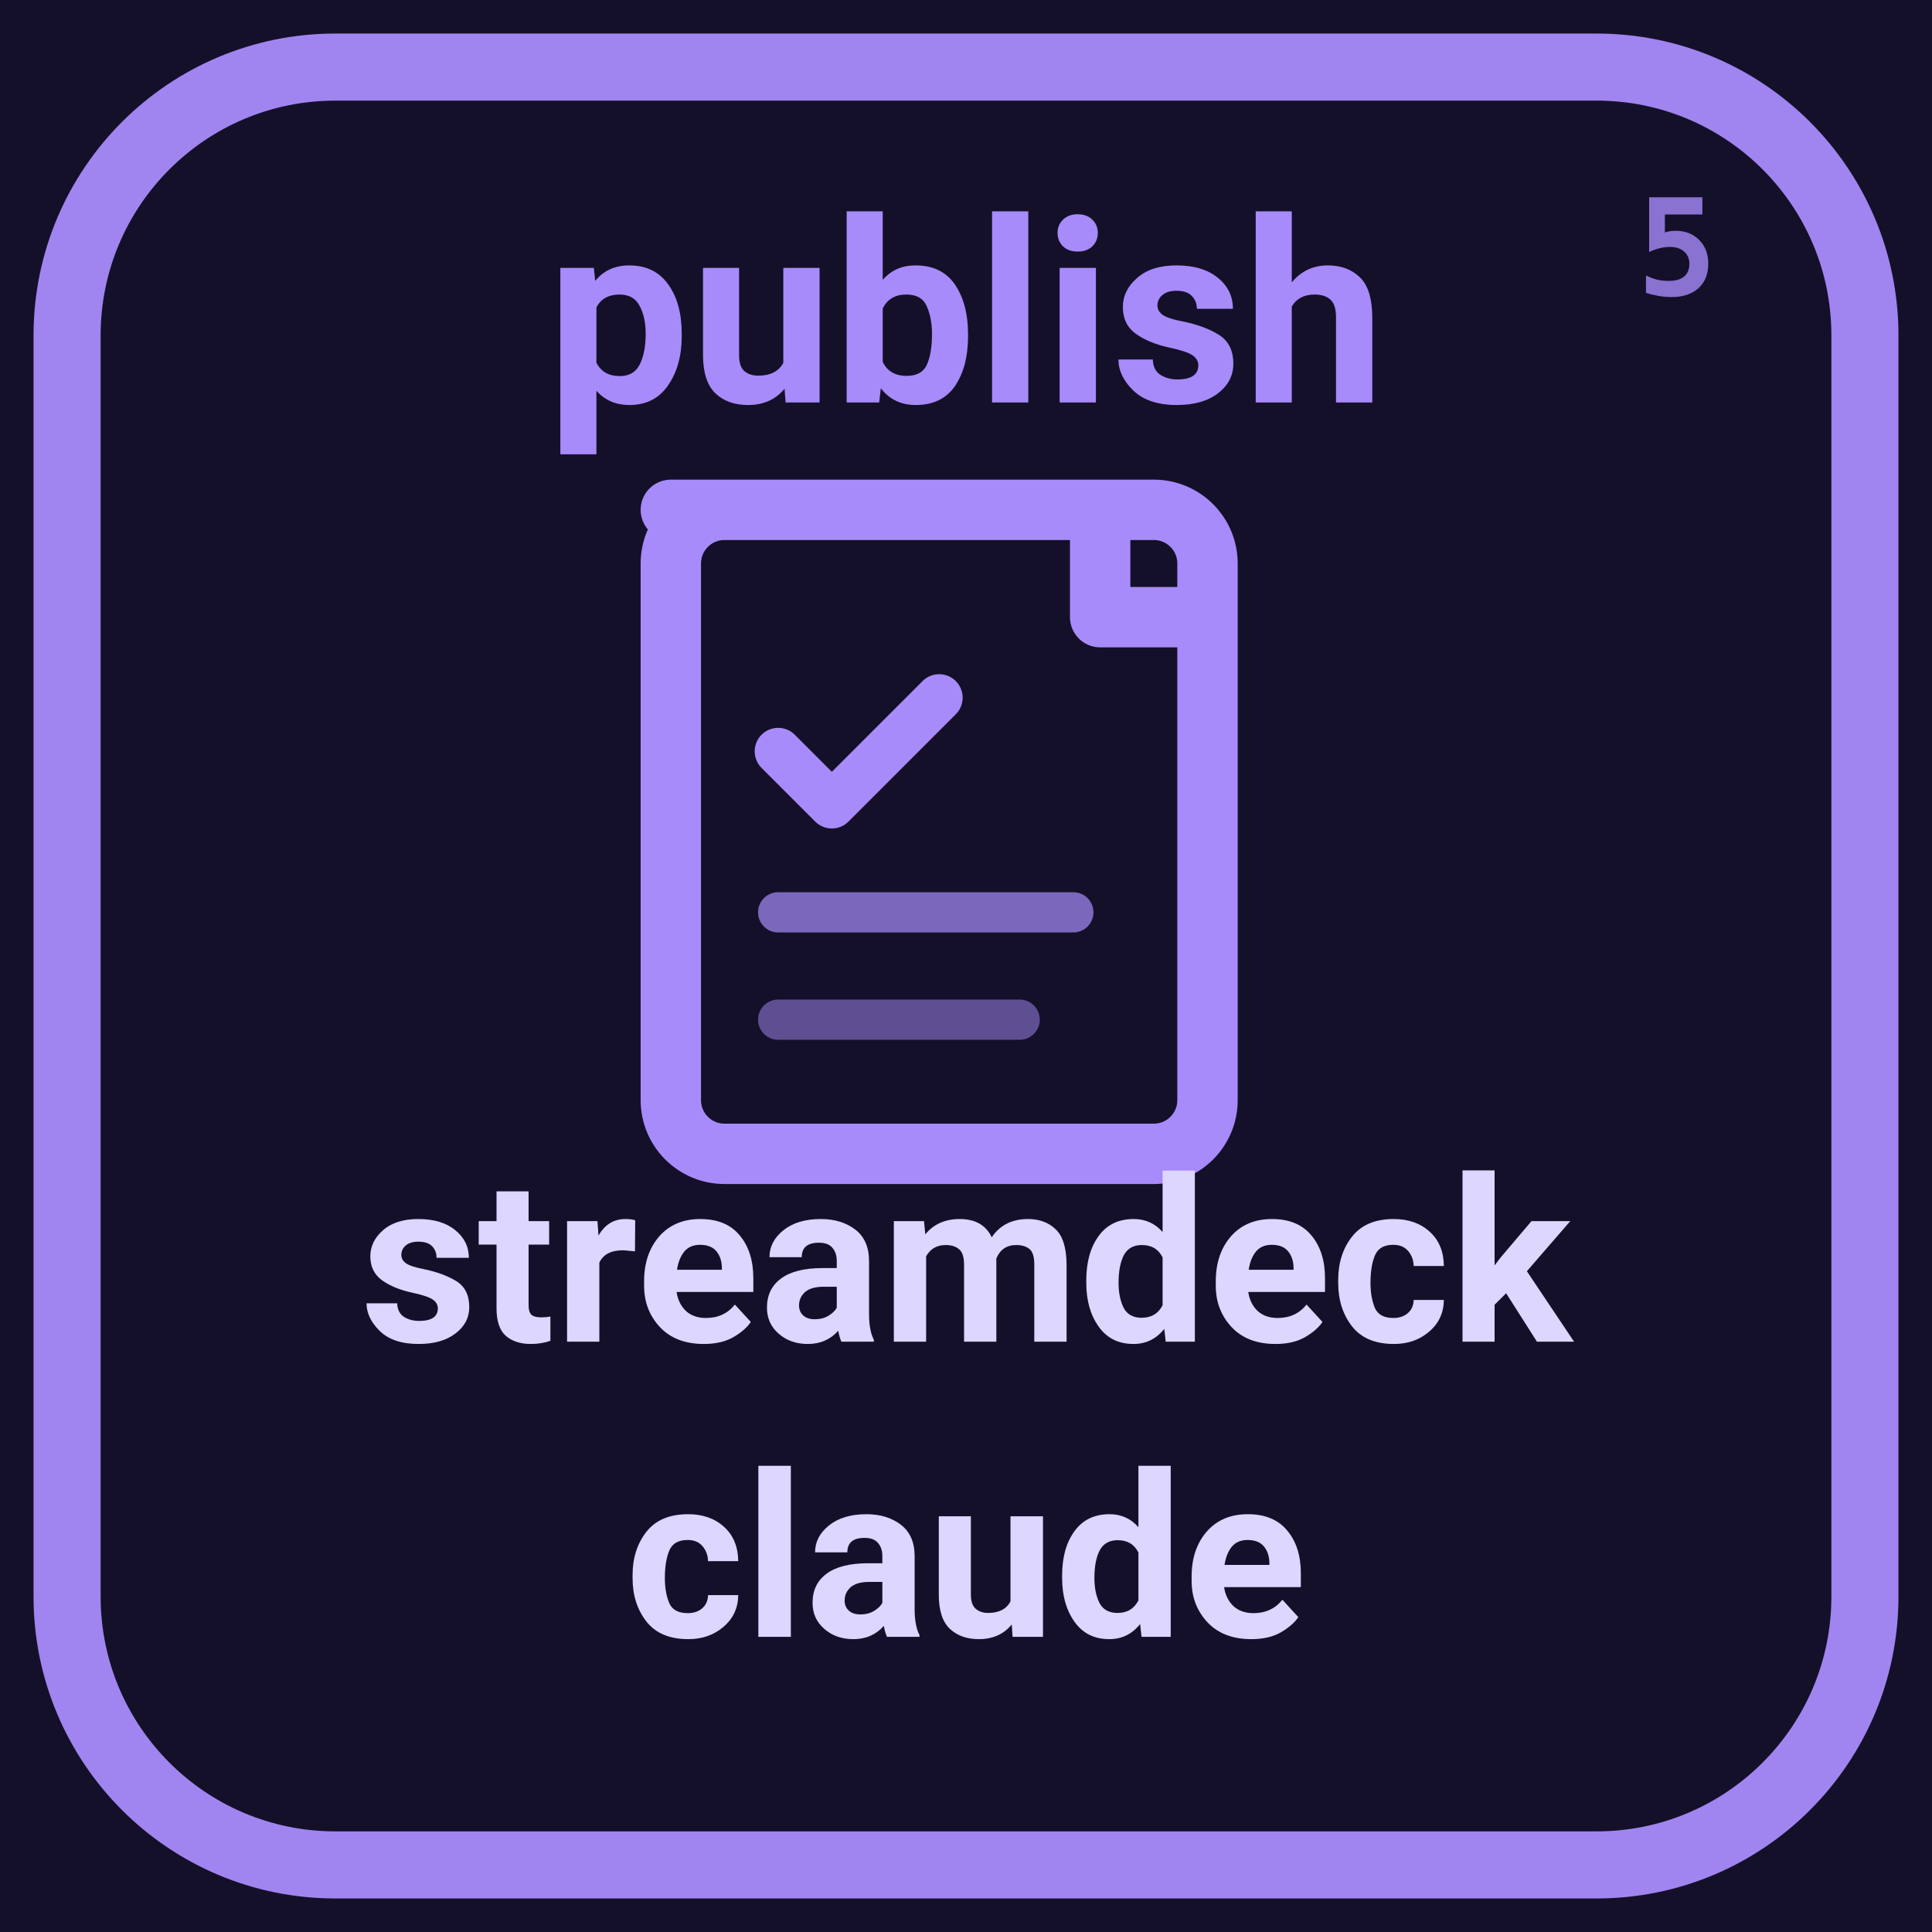
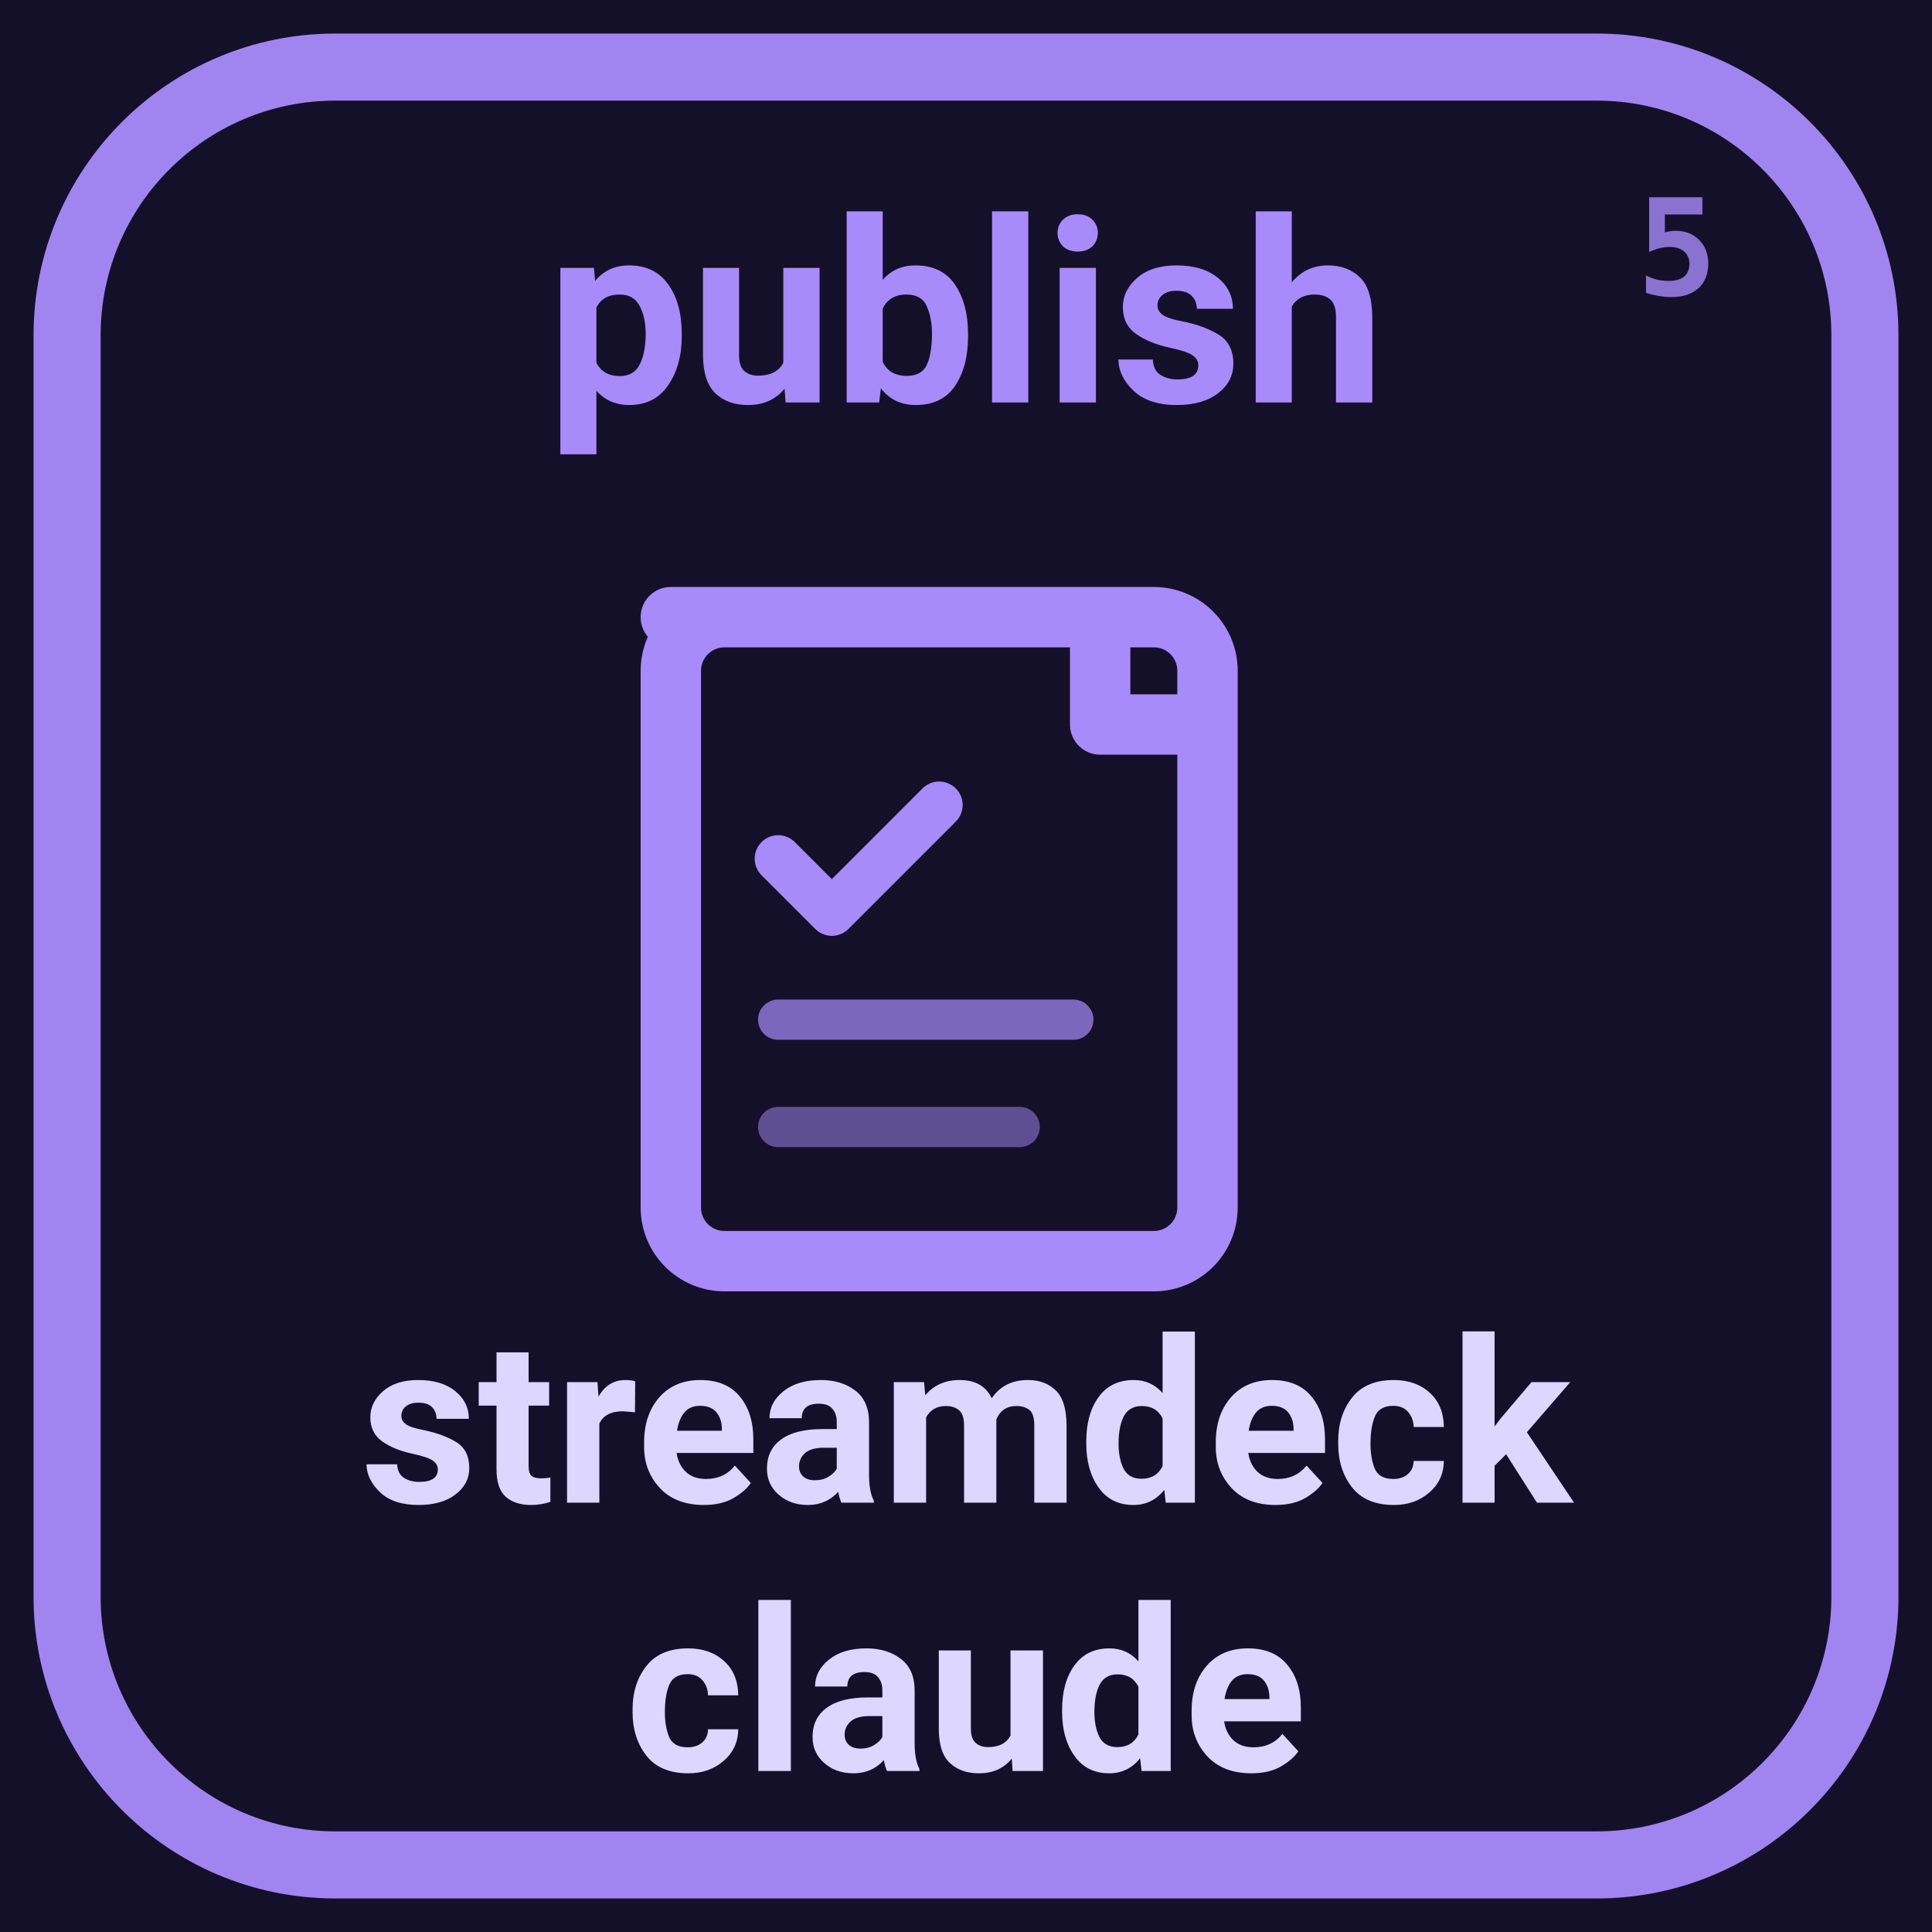
<svg xmlns="http://www.w3.org/2000/svg" width="144" height="144" viewBox="0 0 144 144">
  <rect width="144" height="144" fill="#15102a" />
  <rect width="144" height="144" fill="#a78bfa" opacity="0.000" />
  <rect x="5" y="5" width="134" height="134" rx="20" fill="none" stroke="#a78bfa" stroke-width="5" stroke-linejoin="round" opacity="0.95" />
  <text x="128" y="22" font-family="ui-monospace,SFMono-Regular,Menlo,monospace" font-size="10" font-weight="700" fill="#a78bfa" opacity="0.8" text-anchor="end">5</text>
  <text x="72" y="30" font-family="-apple-system,Segoe UI,Roboto,sans-serif" font-size="19" font-weight="700" fill="#a78bfa" text-anchor="middle">publish</text>
-   <g>
+   <g transform="translate(0,8)">
    <g opacity="1.00">
      <path d="M50 38 H86 a4 4 0 0 1 4 4 V82 a4 4 0 0 1 -4 4 H54 a4 4 0 0 1 -4 -4 V42 a4 4 0 0 1 4 -4 z" fill="none" stroke="#a78bfa" stroke-width="4.5" stroke-linejoin="round" />
      <path d="M82 38 V46 H90" fill="none" stroke="#a78bfa" stroke-width="4.5" stroke-linejoin="round" />
    </g>
    <path d="M58 56 L62 60 L70 52" fill="none" stroke="#a78bfa" stroke-width="3.5" stroke-linecap="round" stroke-linejoin="round" />
    <line x1="58" y1="68" x2="80" y2="68" stroke="#a78bfa" stroke-width="3" stroke-linecap="round" opacity="0.7" />
    <line x1="58" y1="76" x2="76" y2="76" stroke="#a78bfa" stroke-width="3" stroke-linecap="round" opacity="0.5" />
  </g>
-   <text x="72" y="100" font-family="-apple-system,Segoe UI,Roboto,sans-serif" font-size="17" font-weight="600" fill="#ddd6fe" text-anchor="middle">streamdeck</text>
-   <text x="72" y="122" font-family="-apple-system,Segoe UI,Roboto,sans-serif" font-size="17" font-weight="600" fill="#ddd6fe" text-anchor="middle">claude</text>
+   <text x="72" y="112" font-family="-apple-system,Segoe UI,Roboto,sans-serif" font-size="17" font-weight="600" fill="#ddd6fe" text-anchor="middle">streamdeck</text>
+   <text x="72" y="132" font-family="-apple-system,Segoe UI,Roboto,sans-serif" font-size="17" font-weight="600" fill="#ddd6fe" text-anchor="middle">claude</text>
</svg>
